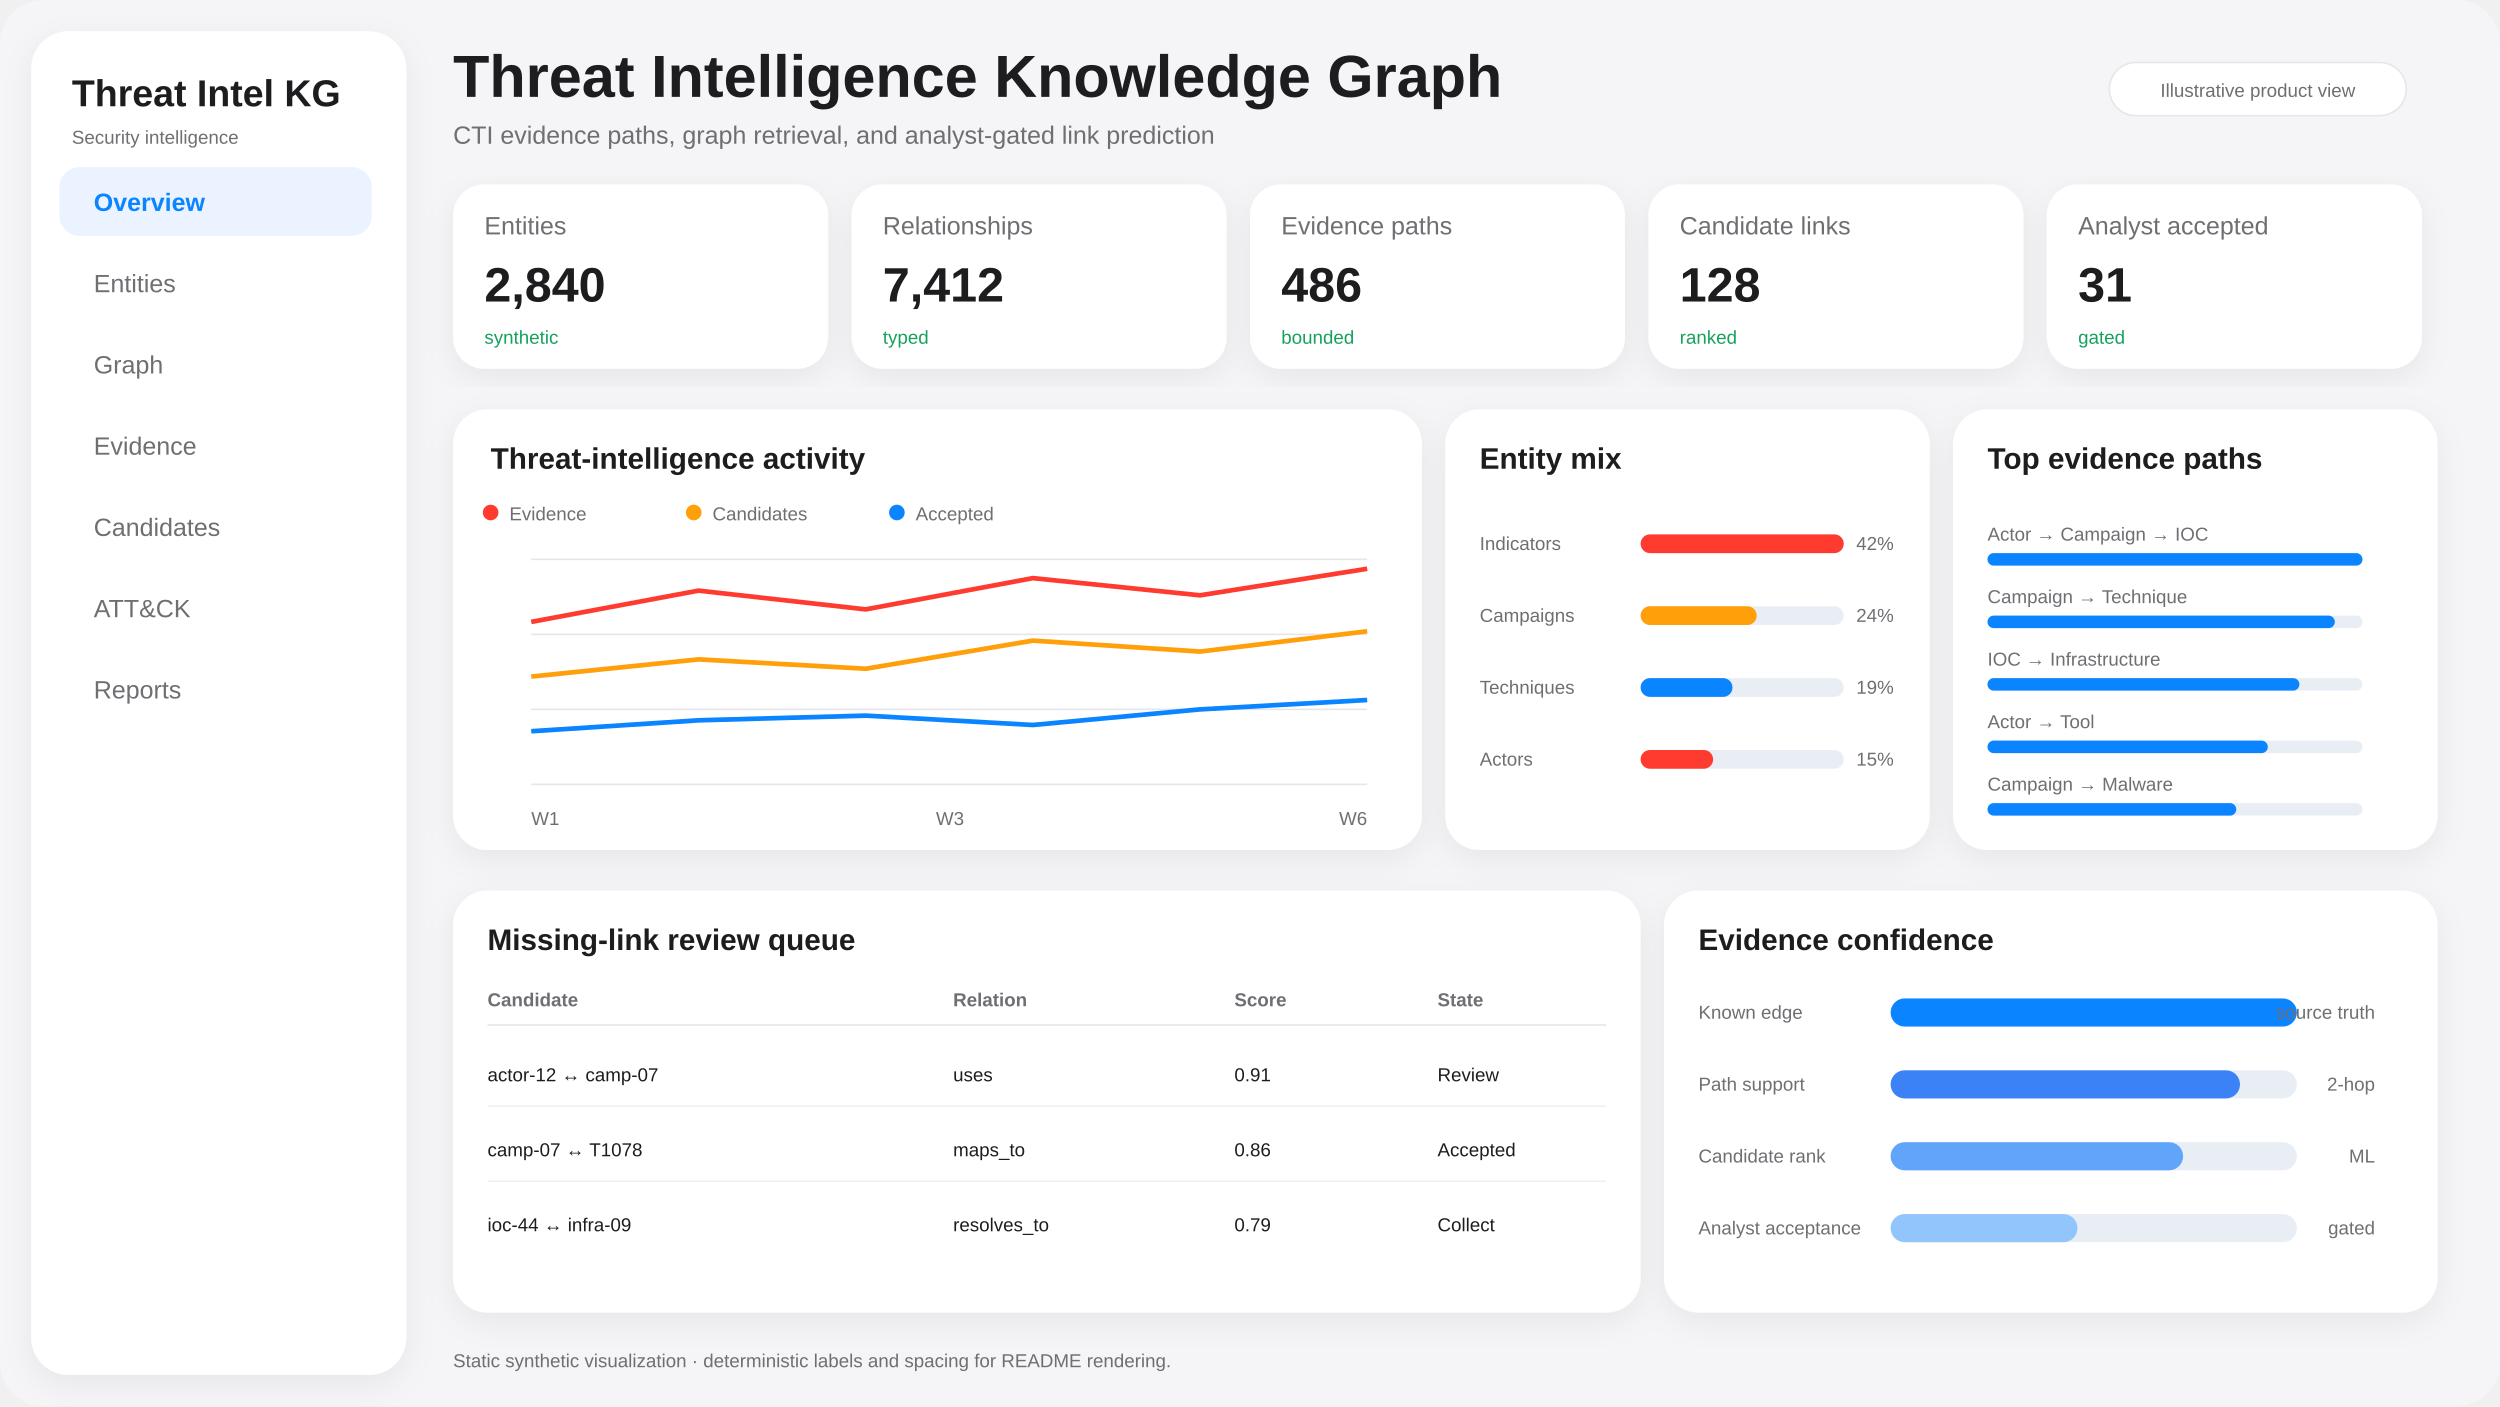
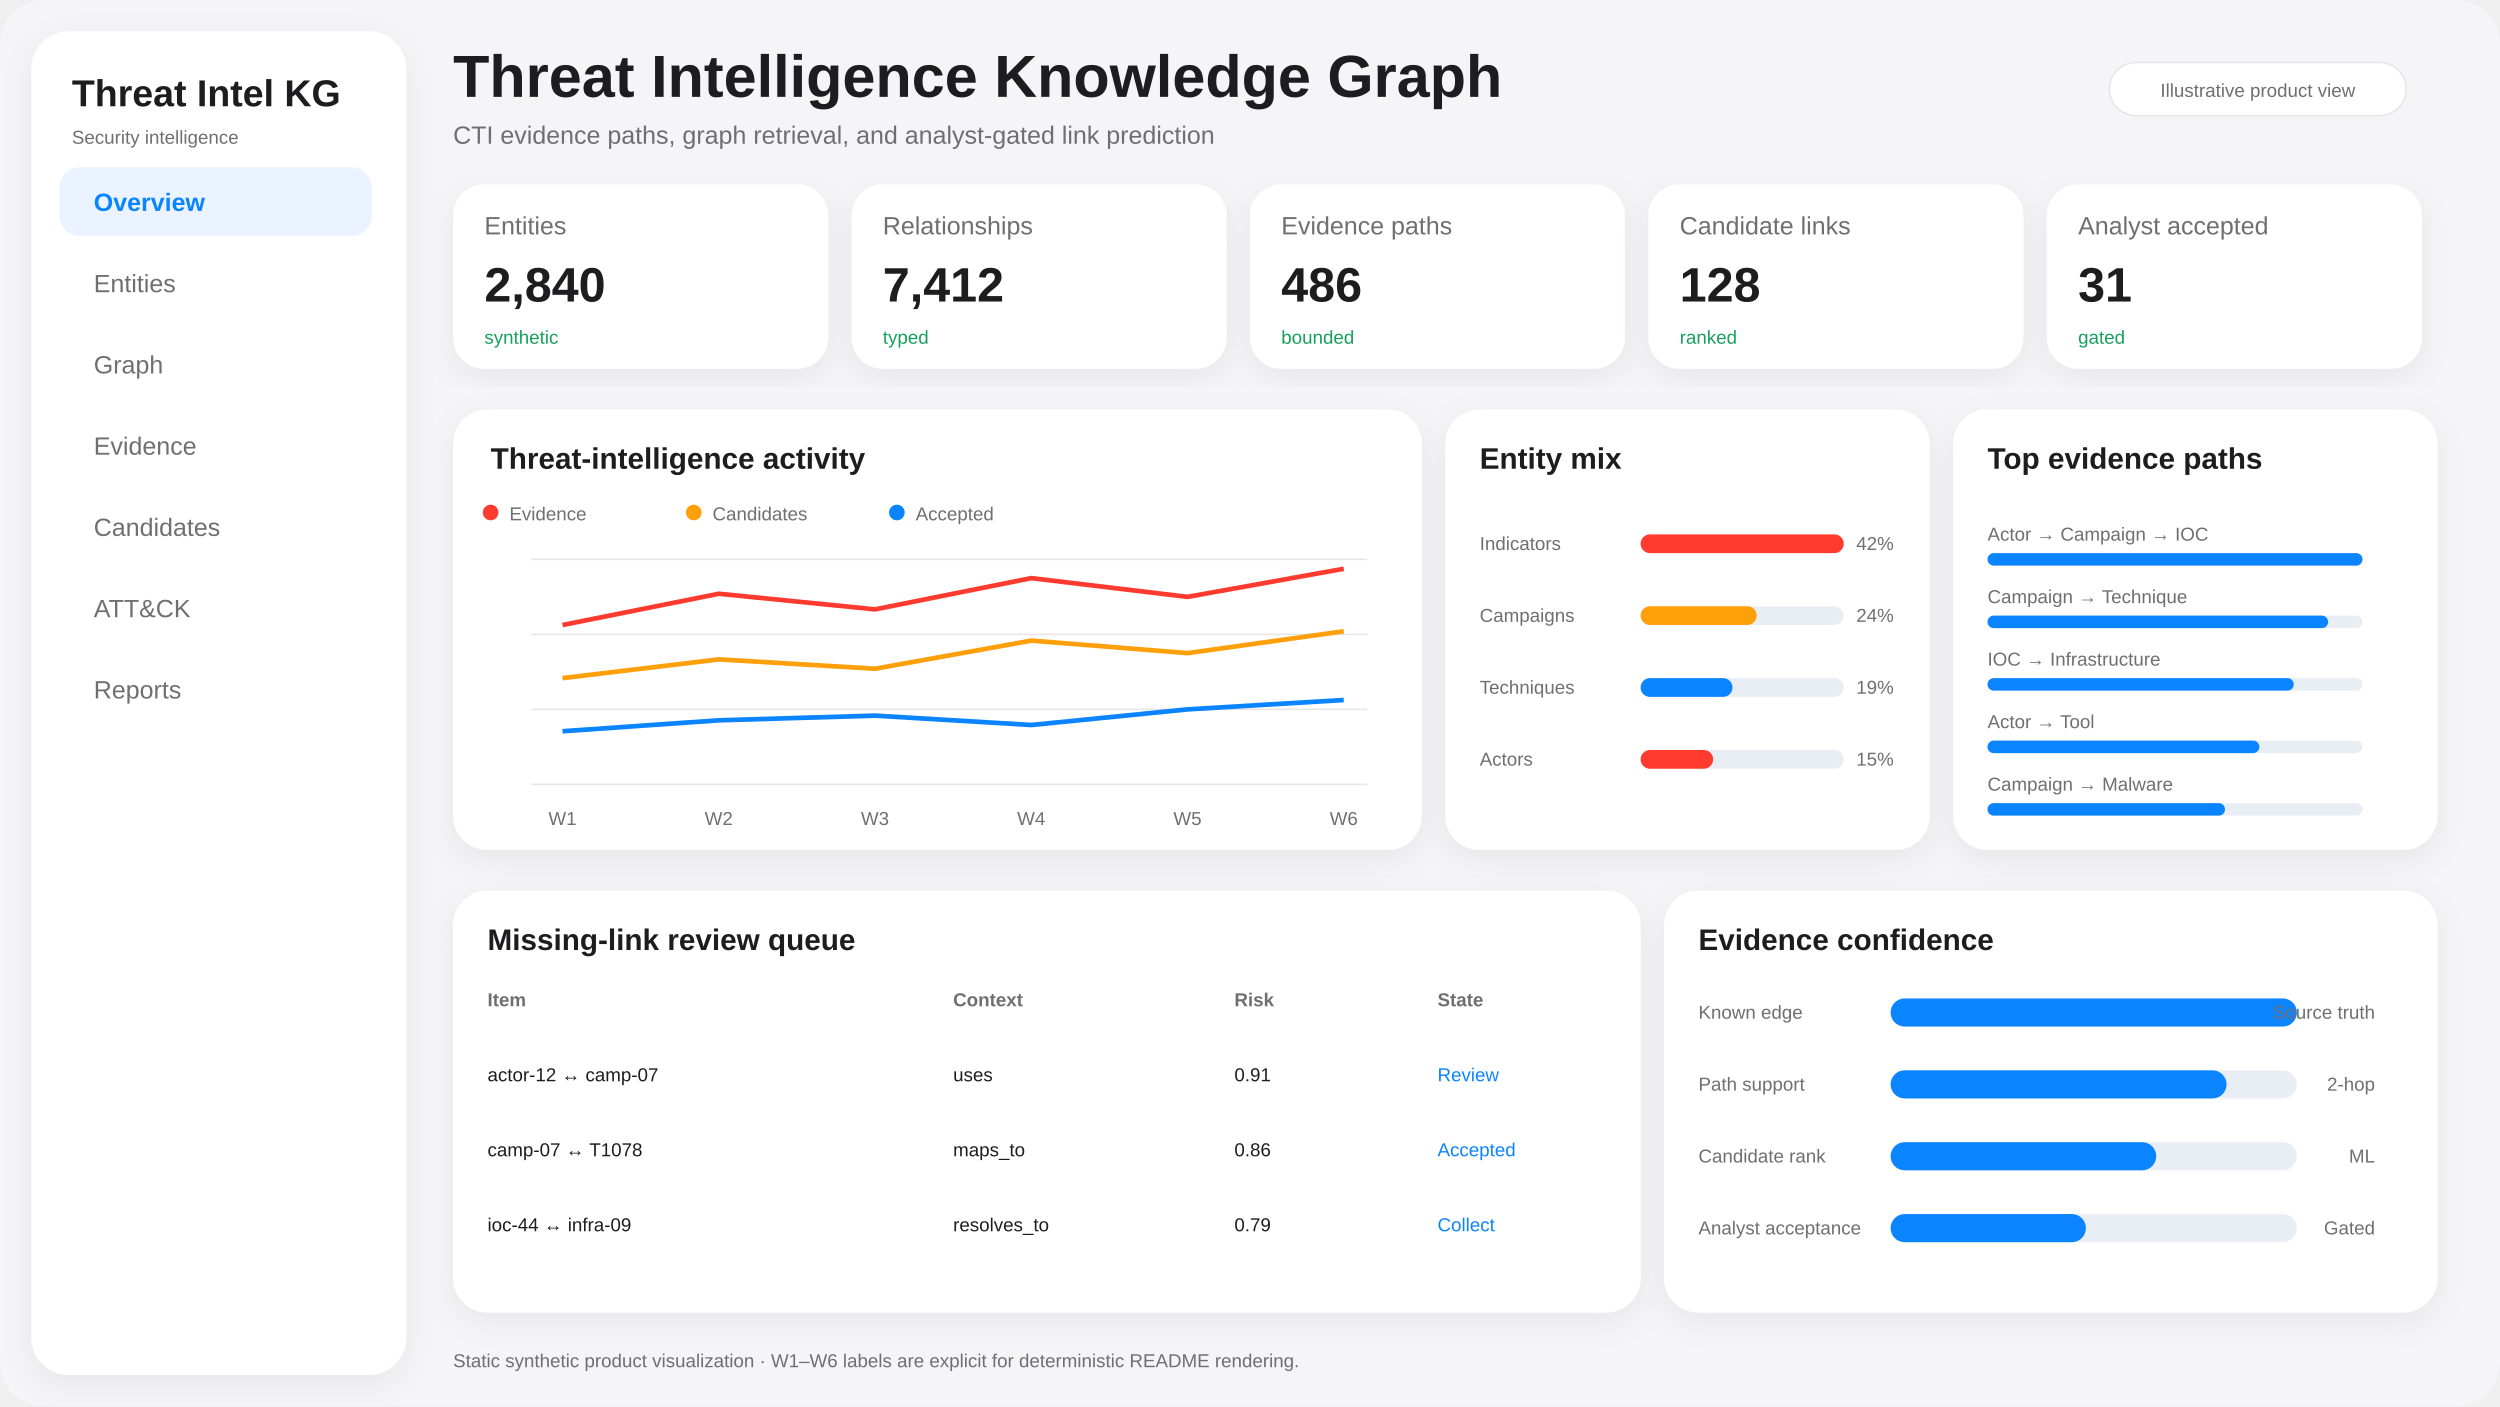
<svg xmlns="http://www.w3.org/2000/svg" width="1600" height="900" viewBox="0 0 1600 900">
  <defs>
-     <style>text{font-family:-apple-system,BlinkMacSystemFont,"Segoe UI",Arial,sans-serif;fill:#1d1d1f}.m{fill:#6e6e73}.b{fill:#0a84ff}.g{fill:#15a05c}.r{fill:#ff3b30}.o{fill:#ff9f0a}.card{fill:#fff}.grid{stroke:#e5e5ea}.sm{font-size:12px}.md{font-size:16px}.h{font-weight:700}</style>
+     <style>.t{font-family:-apple-system,BlinkMacSystemFont,"Segoe UI",Arial,sans-serif;fill:#1d1d1f}.m{fill:#6e6e73}.b{fill:#0a84ff}.g{fill:#15a05c}.card{fill:#fff}.sm{font-size:12px}.md{font-size:16px}.h{font-weight:700}</style>
    <filter id="s">
      <feDropShadow dx="0" dy="6" stdDeviation="10" flood-opacity=".06" />
    </filter>
  </defs>
  <rect width="1600" height="900" rx="28" fill="#f5f5f7" />
  <rect x="20" y="20" width="240" height="860" rx="24" class="card" filter="url(#s)" />
-   <text x="46" y="68" font-size="24" class="h">Threat Intel KG</text>
-   <text x="46" y="92" class="m sm">Security intelligence</text>
+   <text x="46" y="68" class="t h" font-size="24">Threat Intel KG</text>
+   <text x="46" y="92" class="t m sm">Security intelligence</text>
  <rect x="38" y="107" width="200" height="44" rx="13" fill="#eaf3ff" />
-   <text x="60" y="135" class="b md h">Overview</text>
-   <text x="60" y="187" class="m md">Entities</text>
-   <text x="60" y="239" class="m md">Graph</text>
-   <text x="60" y="291" class="m md">Evidence</text>
-   <text x="60" y="343" class="m md">Candidates</text>
-   <text x="60" y="395" class="m md">ATT&amp;CK</text>
-   <text x="60" y="447" class="m md">Reports</text>
-   <text x="290" y="62" font-size="38" class="h">Threat Intelligence Knowledge Graph</text>
-   <text x="290" y="92" class="m md">CTI evidence paths, graph retrieval, and analyst-gated link prediction</text>
+   <text x="60" y="135" class="t b md h">Overview</text>
+   <text x="60" y="187" class="t m md">Entities</text>
+   <text x="60" y="239" class="t m md">Graph</text>
+   <text x="60" y="291" class="t m md">Evidence</text>
+   <text x="60" y="343" class="t m md">Candidates</text>
+   <text x="60" y="395" class="t m md">ATT&amp;CK</text>
+   <text x="60" y="447" class="t m md">Reports</text>
+   <text x="290" y="62" class="t h" font-size="38">Threat Intelligence Knowledge Graph</text>
+   <text x="290" y="92" class="t m md">CTI evidence paths, graph retrieval, and analyst-gated link prediction</text>
  <rect x="1350" y="40" width="190" height="34" rx="17" fill="#fff" stroke="#e5e5ea" />
-   <text x="1445" y="62" text-anchor="middle" class="m sm">Illustrative product view</text>
+   <text x="1445" y="62" text-anchor="middle" class="t m sm">Illustrative product view</text>
  <g filter="url(#s)">
    <rect x="290" y="118" width="240" height="118" rx="20" class="card" />
  </g>
-   <text x="310" y="150" class="m md">Entities</text>
-   <text x="310" y="193" font-size="31" class="h">2,840</text>
-   <text x="310" y="220" class="g sm">synthetic</text>
+   <text x="310" y="150" class="t m md">Entities</text>
+   <text x="310" y="193" class="t h" font-size="31">2,840</text>
+   <text x="310" y="220" class="t g sm">synthetic</text>
  <g filter="url(#s)">
    <rect x="545" y="118" width="240" height="118" rx="20" class="card" />
  </g>
-   <text x="565" y="150" class="m md">Relationships</text>
-   <text x="565" y="193" font-size="31" class="h">7,412</text>
-   <text x="565" y="220" class="g sm">typed</text>
+   <text x="565" y="150" class="t m md">Relationships</text>
+   <text x="565" y="193" class="t h" font-size="31">7,412</text>
+   <text x="565" y="220" class="t g sm">typed</text>
  <g filter="url(#s)">
    <rect x="800" y="118" width="240" height="118" rx="20" class="card" />
  </g>
-   <text x="820" y="150" class="m md">Evidence paths</text>
-   <text x="820" y="193" font-size="31" class="h">486</text>
-   <text x="820" y="220" class="g sm">bounded</text>
+   <text x="820" y="150" class="t m md">Evidence paths</text>
+   <text x="820" y="193" class="t h" font-size="31">486</text>
+   <text x="820" y="220" class="t g sm">bounded</text>
  <g filter="url(#s)">
    <rect x="1055" y="118" width="240" height="118" rx="20" class="card" />
  </g>
-   <text x="1075" y="150" class="m md">Candidate links</text>
-   <text x="1075" y="193" font-size="31" class="h">128</text>
-   <text x="1075" y="220" class="g sm">ranked</text>
+   <text x="1075" y="150" class="t m md">Candidate links</text>
+   <text x="1075" y="193" class="t h" font-size="31">128</text>
+   <text x="1075" y="220" class="t g sm">ranked</text>
  <g filter="url(#s)">
    <rect x="1310" y="118" width="240" height="118" rx="20" class="card" />
  </g>
-   <text x="1330" y="150" class="m md">Analyst accepted</text>
-   <text x="1330" y="193" font-size="31" class="h">31</text>
-   <text x="1330" y="220" class="g sm">gated</text>
+   <text x="1330" y="150" class="t m md">Analyst accepted</text>
+   <text x="1330" y="193" class="t h" font-size="31">31</text>
+   <text x="1330" y="220" class="t g sm">gated</text>
  <g filter="url(#s)">
    <rect x="290" y="262" width="620" height="282" rx="22" class="card" />
    <rect x="925" y="262" width="310" height="282" rx="22" class="card" />
    <rect x="1250" y="262" width="310" height="282" rx="22" class="card" />
  </g>
-   <text x="314" y="300" font-size="19" class="h">Threat-intelligence activity</text>
+   <text x="314" y="300" class="t h" font-size="19">Threat-intelligence activity</text>
  <circle cx="314" cy="328" r="5" fill="#ff3b30" />
-   <text x="326" y="333" class="m sm">Evidence</text>
+   <text x="326" y="333" class="t m sm">Evidence</text>
  <circle cx="444" cy="328" r="5" fill="#ff9f0a" />
-   <text x="456" y="333" class="m sm">Candidates</text>
+   <text x="456" y="333" class="t m sm">Candidates</text>
  <circle cx="574" cy="328" r="5" fill="#0a84ff" />
-   <text x="586" y="333" class="m sm">Accepted</text>
-   <line x1="340" y1="358" x2="875" y2="358" class="grid" />
-   <line x1="340" y1="406" x2="875" y2="406" class="grid" />
-   <line x1="340" y1="454" x2="875" y2="454" class="grid" />
-   <line x1="340" y1="502" x2="875" y2="502" class="grid" />
-   <polyline points="340,398 447,378 554,390 661,370 768,381 875,364" fill="none" stroke="#ff3b30" stroke-width="3" />
-   <polyline points="340,433 447,422 554,428 661,410 768,417 875,404" fill="none" stroke="#ff9f0a" stroke-width="3" />
-   <polyline points="340,468 447,461 554,458 661,464 768,454 875,448" fill="none" stroke="#0a84ff" stroke-width="3" />
-   <text x="340" y="528" class="m sm">W1</text>
-   <text x="608" y="528" text-anchor="middle" class="m sm">W3</text>
-   <text x="875" y="528" text-anchor="end" class="m sm">W6</text>
-   <text x="947" y="300" font-size="19" class="h">Entity mix</text>
-   <text x="947" y="352" class="m sm">Indicators</text>
+   <text x="586" y="333" class="t m sm">Accepted</text>
+   <line x1="340" y1="358" x2="875" y2="358" stroke="#e5e5ea" />
+   <line x1="340" y1="406" x2="875" y2="406" stroke="#e5e5ea" />
+   <line x1="340" y1="454" x2="875" y2="454" stroke="#e5e5ea" />
+   <line x1="340" y1="502" x2="875" y2="502" stroke="#e5e5ea" />
+   <polyline points="360,400 460,380 560,390 660,370 760,382 860,364" fill="none" stroke="#ff3b30" stroke-width="3" />
+   <polyline points="360,434 460,422 560,428 660,410 760,418 860,404" fill="none" stroke="#ff9f0a" stroke-width="3" />
+   <polyline points="360,468 460,461 560,458 660,464 760,454 860,448" fill="none" stroke="#0a84ff" stroke-width="3" />
+   <text x="360" y="528" text-anchor="middle" class="t m sm">W1</text>
+   <text x="460" y="528" text-anchor="middle" class="t m sm">W2</text>
+   <text x="560" y="528" text-anchor="middle" class="t m sm">W3</text>
+   <text x="660" y="528" text-anchor="middle" class="t m sm">W4</text>
+   <text x="760" y="528" text-anchor="middle" class="t m sm">W5</text>
+   <text x="860" y="528" text-anchor="middle" class="t m sm">W6</text>
+   <text x="947" y="300" class="t h" font-size="19">Entity mix</text>
+   <text x="947" y="352" class="t m sm">Indicators</text>
  <rect x="1050" y="342" width="130" height="12" rx="6" fill="#e9eef5" />
  <rect x="1050" y="342" width="130" height="12" rx="6" fill="#ff3b30" />
-   <text x="1212" y="352" text-anchor="end" class="m sm">42%</text>
-   <text x="947" y="398" class="m sm">Campaigns</text>
+   <text x="1212" y="352" text-anchor="end" class="t m sm">42%</text>
+   <text x="947" y="398" class="t m sm">Campaigns</text>
  <rect x="1050" y="388" width="130" height="12" rx="6" fill="#e9eef5" />
  <rect x="1050" y="388" width="74.3" height="12" rx="6" fill="#ff9f0a" />
-   <text x="1212" y="398" text-anchor="end" class="m sm">24%</text>
-   <text x="947" y="444" class="m sm">Techniques</text>
+   <text x="1212" y="398" text-anchor="end" class="t m sm">24%</text>
+   <text x="947" y="444" class="t m sm">Techniques</text>
  <rect x="1050" y="434" width="130" height="12" rx="6" fill="#e9eef5" />
  <rect x="1050" y="434" width="58.8" height="12" rx="6" fill="#0a84ff" />
-   <text x="1212" y="444" text-anchor="end" class="m sm">19%</text>
-   <text x="947" y="490" class="m sm">Actors</text>
+   <text x="1212" y="444" text-anchor="end" class="t m sm">19%</text>
+   <text x="947" y="490" class="t m sm">Actors</text>
  <rect x="1050" y="480" width="130" height="12" rx="6" fill="#e9eef5" />
  <rect x="1050" y="480" width="46.4" height="12" rx="6" fill="#ff3b30" />
-   <text x="1212" y="490" text-anchor="end" class="m sm">15%</text>
-   <text x="1272" y="300" font-size="19" class="h">Top evidence paths</text>
-   <text x="1272" y="346" class="m sm">Actor → Campaign → IOC</text>
+   <text x="1212" y="490" text-anchor="end" class="t m sm">15%</text>
+   <text x="1272" y="300" class="t h" font-size="19">Top evidence paths</text>
+   <text x="1272" y="346" class="t m sm">Actor → Campaign → IOC</text>
  <rect x="1272" y="354" width="240" height="8" rx="4" fill="#e9eef5" />
  <rect x="1272" y="354" width="240" height="8" rx="4" fill="#0a84ff" />
-   <text x="1272" y="386" class="m sm">Campaign → Technique</text>
+   <text x="1272" y="386" class="t m sm">Campaign → Technique</text>
  <rect x="1272" y="394" width="240" height="8" rx="4" fill="#e9eef5" />
-   <rect x="1272" y="394" width="222.3" height="8" rx="4" fill="#0a84ff" />
-   <text x="1272" y="426" class="m sm">IOC → Infrastructure</text>
+   <rect x="1272" y="394" width="218" height="8" rx="4" fill="#0a84ff" />
+   <text x="1272" y="426" class="t m sm">IOC → Infrastructure</text>
  <rect x="1272" y="434" width="240" height="8" rx="4" fill="#e9eef5" />
-   <rect x="1272" y="434" width="199.6" height="8" rx="4" fill="#0a84ff" />
-   <text x="1272" y="466" class="m sm">Actor → Tool</text>
+   <rect x="1272" y="434" width="196" height="8" rx="4" fill="#0a84ff" />
+   <text x="1272" y="466" class="t m sm">Actor → Tool</text>
  <rect x="1272" y="474" width="240" height="8" rx="4" fill="#e9eef5" />
-   <rect x="1272" y="474" width="179.4" height="8" rx="4" fill="#0a84ff" />
-   <text x="1272" y="506" class="m sm">Campaign → Malware</text>
+   <rect x="1272" y="474" width="174" height="8" rx="4" fill="#0a84ff" />
+   <text x="1272" y="506" class="t m sm">Campaign → Malware</text>
  <rect x="1272" y="514" width="240" height="8" rx="4" fill="#e9eef5" />
-   <rect x="1272" y="514" width="159.2" height="8" rx="4" fill="#0a84ff" />
+   <rect x="1272" y="514" width="152" height="8" rx="4" fill="#0a84ff" />
  <g filter="url(#s)">
    <rect x="290" y="570" width="760" height="270" rx="22" class="card" />
    <rect x="1065" y="570" width="495" height="270" rx="22" class="card" />
  </g>
-   <text x="312" y="608" font-size="19" class="h">Missing-link review queue</text>
-   <text x="312" y="644" class="m sm h">Candidate</text>
-   <text x="610" y="644" class="m sm h">Relation</text>
-   <text x="790" y="644" class="m sm h">Score</text>
-   <text x="920" y="644" class="m sm h">State</text>
-   <line x1="312" y1="656" x2="1028" y2="656" class="grid" />
-   <text x="312" y="692" class="sm">actor-12 ↔ camp-07</text>
-   <text x="610" y="692" class="sm">uses</text>
-   <text x="790" y="692" class="sm">0.91</text>
-   <text x="920" y="692" class="sm">Review</text>
-   <line x1="312" y1="708" x2="1028" y2="708" stroke="#f0f0f2" />
-   <text x="312" y="740" class="sm">camp-07 ↔ T1078</text>
-   <text x="610" y="740" class="sm">maps_to</text>
-   <text x="790" y="740" class="sm">0.86</text>
-   <text x="920" y="740" class="sm">Accepted</text>
-   <line x1="312" y1="756" x2="1028" y2="756" stroke="#f0f0f2" />
-   <text x="312" y="788" class="sm">ioc-44 ↔ infra-09</text>
-   <text x="610" y="788" class="sm">resolves_to</text>
-   <text x="790" y="788" class="sm">0.79</text>
-   <text x="920" y="788" class="sm">Collect</text>
-   <text x="1087" y="608" font-size="19" class="h">Evidence confidence</text>
-   <text x="1087" y="652" class="m sm">Known edge</text>
+   <text x="312" y="608" class="t h" font-size="19">Missing-link review queue</text>
+   <text x="312" y="644" class="t m sm h">Item</text>
+   <text x="610" y="644" class="t m sm h">Context</text>
+   <text x="790" y="644" class="t m sm h">Risk</text>
+   <text x="920" y="644" class="t m sm h">State</text>
+   <text x="312" y="692" class="t sm">actor-12 ↔ camp-07</text>
+   <text x="610" y="692" class="t sm">uses</text>
+   <text x="790" y="692" class="t sm">0.91</text>
+   <text x="920" y="692" class="t b sm">Review</text>
+   <text x="312" y="740" class="t sm">camp-07 ↔ T1078</text>
+   <text x="610" y="740" class="t sm">maps_to</text>
+   <text x="790" y="740" class="t sm">0.86</text>
+   <text x="920" y="740" class="t b sm">Accepted</text>
+   <text x="312" y="788" class="t sm">ioc-44 ↔ infra-09</text>
+   <text x="610" y="788" class="t sm">resolves_to</text>
+   <text x="790" y="788" class="t sm">0.79</text>
+   <text x="920" y="788" class="t b sm">Collect</text>
+   <text x="1087" y="608" class="t h" font-size="19">Evidence confidence</text>
+   <text x="1087" y="652" class="t m sm">Known edge</text>
  <rect x="1210" y="639" width="260" height="18" rx="9" fill="#e9eef5" />
  <rect x="1210" y="639" width="260" height="18" rx="9" fill="#0a84ff" />
-   <text x="1520" y="652" text-anchor="end" class="m sm">source truth</text>
-   <text x="1087" y="698" class="m sm">Path support</text>
+   <text x="1520" y="652" text-anchor="end" class="t m sm">Source truth</text>
+   <text x="1087" y="698" class="t m sm">Path support</text>
  <rect x="1210" y="685" width="260" height="18" rx="9" fill="#e9eef5" />
-   <rect x="1210" y="685" width="223.6" height="18" rx="9" fill="#3b82f6" />
-   <text x="1520" y="698" text-anchor="end" class="m sm">2-hop</text>
-   <text x="1087" y="744" class="m sm">Candidate rank</text>
+   <rect x="1210" y="685" width="215" height="18" rx="9" fill="#0a84ff" />
+   <text x="1520" y="698" text-anchor="end" class="t m sm">2-hop</text>
+   <text x="1087" y="744" class="t m sm">Candidate rank</text>
  <rect x="1210" y="731" width="260" height="18" rx="9" fill="#e9eef5" />
-   <rect x="1210" y="731" width="187.2" height="18" rx="9" fill="#60a5fa" />
-   <text x="1520" y="744" text-anchor="end" class="m sm">ML</text>
-   <text x="1087" y="790" class="m sm">Analyst acceptance</text>
+   <rect x="1210" y="731" width="170" height="18" rx="9" fill="#0a84ff" />
+   <text x="1520" y="744" text-anchor="end" class="t m sm">ML</text>
+   <text x="1087" y="790" class="t m sm">Analyst acceptance</text>
  <rect x="1210" y="777" width="260" height="18" rx="9" fill="#e9eef5" />
-   <rect x="1210" y="777" width="119.6" height="18" rx="9" fill="#93c5fd" />
-   <text x="1520" y="790" text-anchor="end" class="m sm">gated</text>
-   <text x="290" y="875" class="m sm">Static synthetic visualization · deterministic labels and spacing for README rendering.</text>
+   <rect x="1210" y="777" width="125" height="18" rx="9" fill="#0a84ff" />
+   <text x="1520" y="790" text-anchor="end" class="t m sm">Gated</text>
+   <text x="290" y="875" class="t m sm">Static synthetic product visualization · W1–W6 labels are explicit for deterministic README rendering.</text>
</svg>
